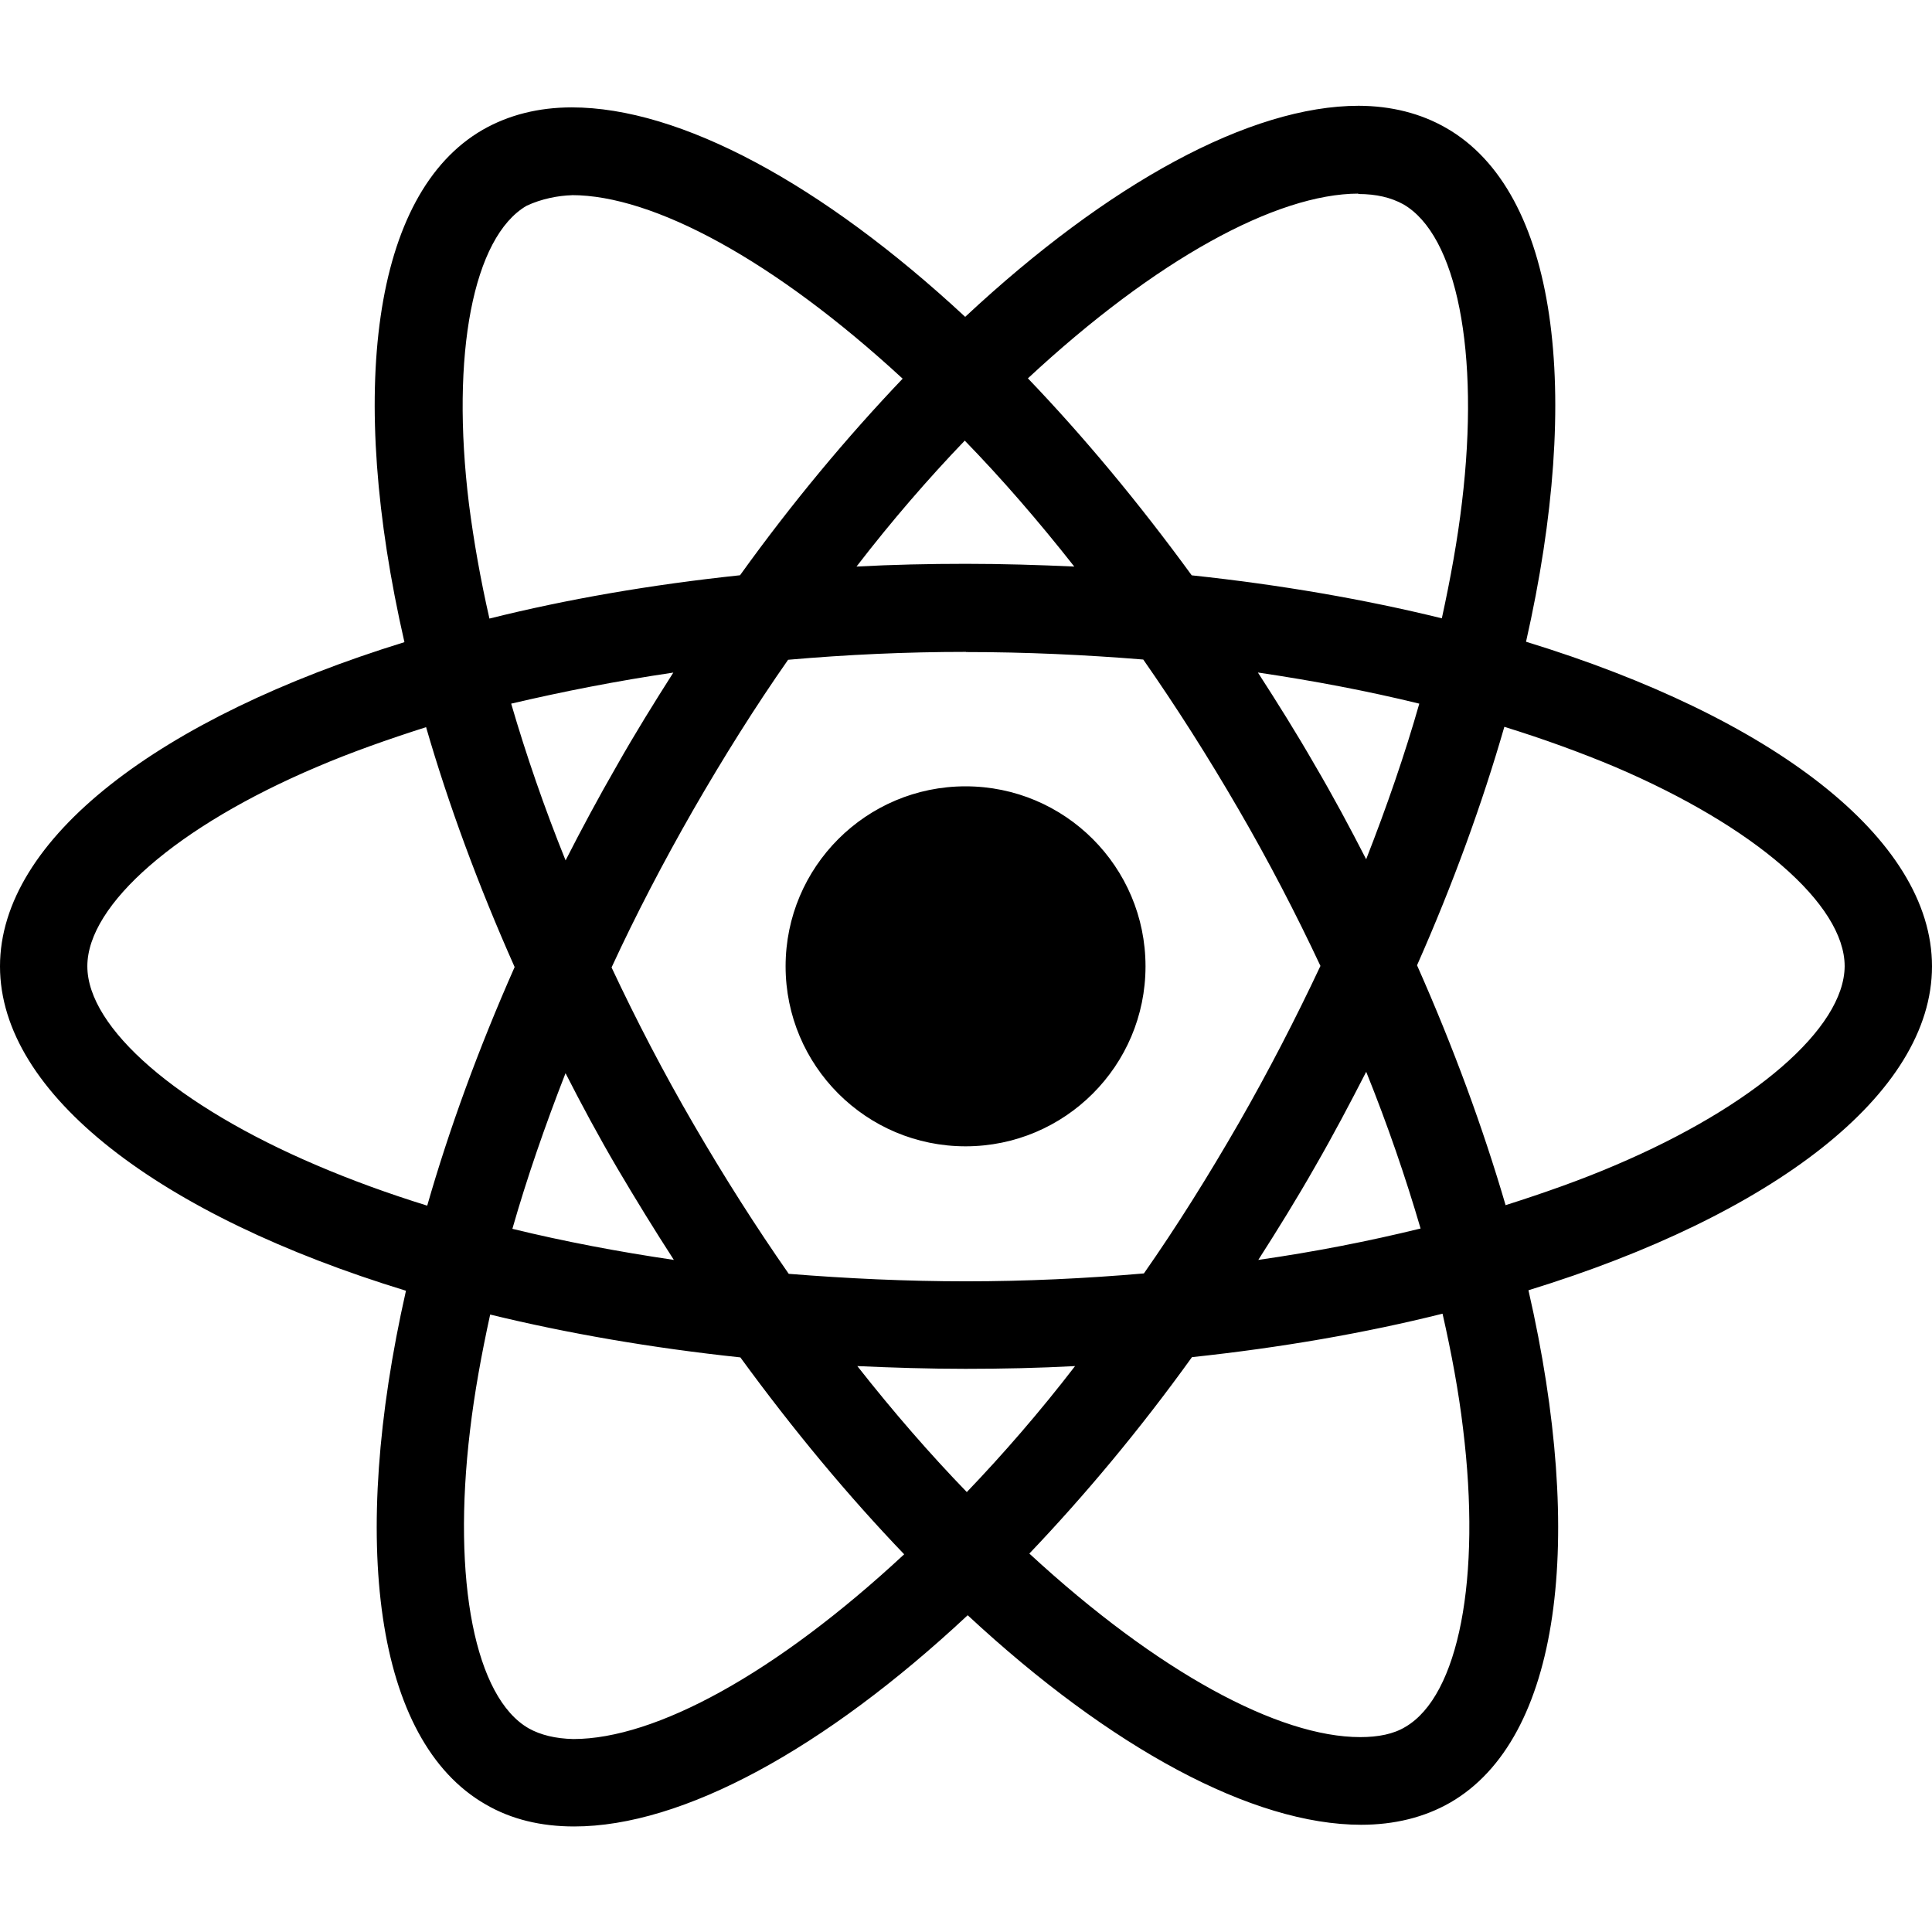
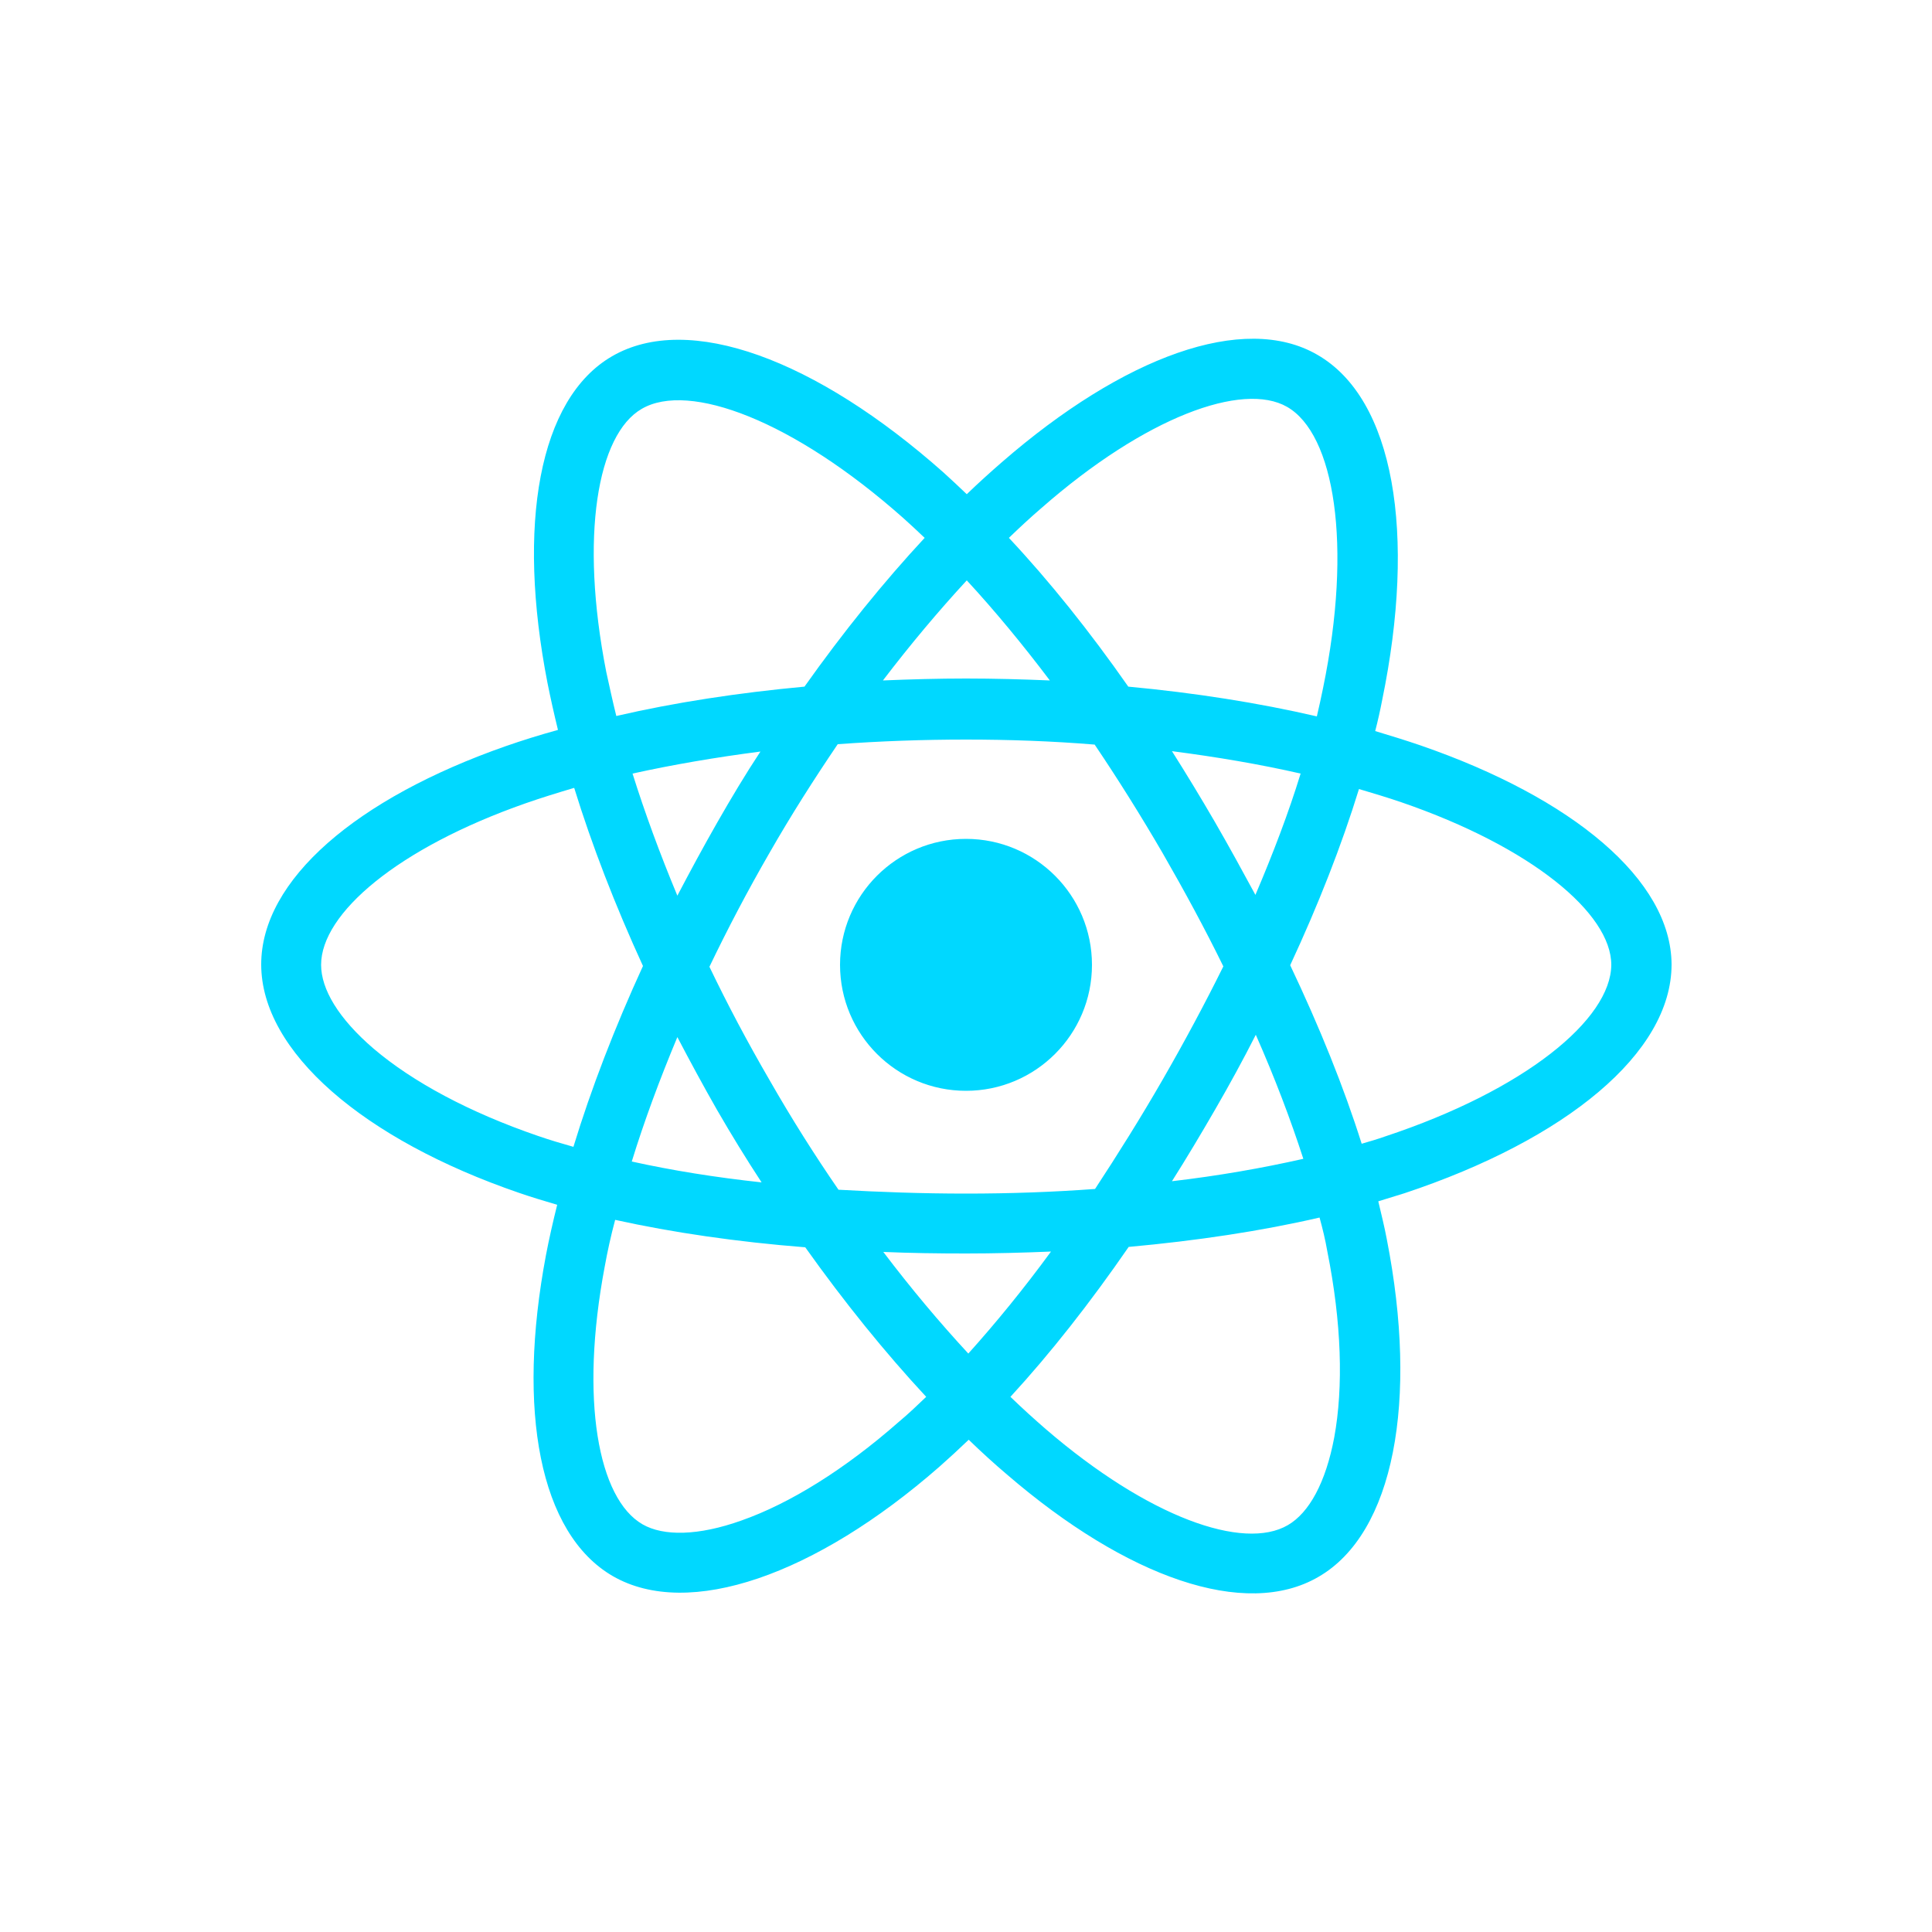
- <svg xmlns="http://www.w3.org/2000/svg" role="img" viewBox="0 0 24 24">
-   <path d="M14.23 12.004a2.236 2.236 0 0 1-2.235 2.236 2.236 2.236 0 0 1-2.236-2.236 2.236 2.236 0 0 1 2.235-2.236 2.236 2.236 0 0 1 2.236 2.236zm2.648-10.69c-1.346 0-3.107.96-4.888 2.622-1.78-1.653-3.542-2.602-4.887-2.602-.41 0-.783.093-1.106.278-1.375.793-1.683 3.264-.973 6.365C1.98 8.917 0 10.42 0 12.004c0 1.59 1.99 3.097 5.043 4.03-.704 3.113-.39 5.588.988 6.38.32.187.69.275 1.102.275 1.345 0 3.107-.96 4.888-2.624 1.78 1.654 3.542 2.603 4.887 2.603.41 0 .783-.09 1.106-.275 1.374-.792 1.683-3.263.973-6.365C22.02 15.096 24 13.59 24 12.004c0-1.59-1.99-3.097-5.043-4.032.704-3.11.39-5.587-.988-6.38-.318-.184-.688-.277-1.092-.278zm-.005 1.09v.006c.225 0 .406.044.558.127.666.382.955 1.835.73 3.704-.054.46-.142.945-.25 1.44-.96-.236-2.006-.417-3.107-.534-.66-.905-1.345-1.727-2.035-2.447 1.592-1.48 3.087-2.292 4.105-2.295zm-9.77.02c1.012 0 2.514.808 4.11 2.28-.686.72-1.37 1.537-2.02 2.442-1.107.117-2.154.298-3.113.538-.112-.49-.195-.964-.254-1.42-.23-1.868.054-3.32.714-3.707.19-.09.4-.127.563-.132zm4.882 3.05c.455.468.91.992 1.36 1.564-.44-.02-.89-.034-1.345-.034-.46 0-.915.01-1.36.034.44-.572.895-1.096 1.345-1.565zM12 8.1c.74 0 1.477.034 2.202.093.406.582.802 1.203 1.183 1.86.372.64.71 1.29 1.018 1.946-.308.655-.646 1.31-1.013 1.95-.38.66-.773 1.288-1.18 1.87-.728.063-1.466.098-2.21.098-.74 0-1.477-.035-2.202-.093-.406-.582-.802-1.204-1.183-1.86-.372-.64-.71-1.29-1.018-1.946.303-.657.646-1.313 1.013-1.954.38-.66.773-1.286 1.18-1.868.728-.064 1.466-.098 2.21-.098zm-3.635.254c-.24.377-.48.763-.704 1.16-.225.39-.435.782-.635 1.174-.265-.656-.49-1.31-.676-1.947.64-.15 1.315-.283 2.015-.386zm7.26 0c.695.103 1.365.23 2.006.387-.18.632-.405 1.282-.66 1.933-.2-.39-.41-.783-.64-1.174-.225-.392-.465-.774-.705-1.146zm3.063.675c.484.15.944.317 1.375.498 1.732.74 2.852 1.708 2.852 2.476-.005.768-1.125 1.74-2.857 2.475-.42.18-.88.342-1.355.493-.28-.958-.646-1.956-1.1-2.98.45-1.017.81-2.01 1.085-2.964zm-13.395.004c.278.96.645 1.957 1.1 2.98-.45 1.017-.812 2.01-1.086 2.964-.484-.15-.944-.318-1.37-.5-1.732-.737-2.852-1.706-2.852-2.474 0-.768 1.12-1.742 2.852-2.476.42-.18.88-.342 1.356-.494zm11.678 4.28c.265.657.49 1.312.676 1.948-.64.157-1.316.29-2.016.39.24-.375.48-.762.705-1.158.225-.39.435-.788.636-1.18zm-9.945.02c.2.392.41.783.64 1.175.23.39.465.772.705 1.143-.695-.102-1.365-.23-2.006-.386.18-.63.406-1.282.66-1.933zM17.92 16.32c.112.493.2.968.254 1.423.23 1.868-.054 3.32-.714 3.708-.147.09-.338.128-.563.128-1.012 0-2.514-.807-4.11-2.28.686-.72 1.37-1.536 2.02-2.44 1.107-.118 2.154-.3 3.113-.54zm-11.83.01c.96.234 2.006.415 3.107.532.66.905 1.345 1.727 2.035 2.446-1.595 1.483-3.092 2.295-4.11 2.295-.22-.005-.406-.05-.553-.132-.666-.38-.955-1.834-.73-3.703.054-.46.142-.944.25-1.438zm4.56.64c.44.02.89.034 1.345.034.46 0 .915-.01 1.36-.034-.44.572-.895 1.095-1.345 1.565-.455-.47-.91-.993-1.36-1.565z" />
+ <svg xmlns="http://www.w3.org/2000/svg" version="1.1" id="Layer_1" x="0px" y="0px" viewBox="0 0 500 500" style="enable-background:new 0 0 500 500;" xml:space="preserve">
+   <style type="text/css">
+ 	.st0{fill:#00D8FF;}
+ </style>
+   <g id="XMLID_1_">
+     <path id="XMLID_2_" class="st0" d="M367.6,192.9c-3.8-1.3-7.7-2.5-11.7-3.7c0.7-2.7,1.3-5.4,1.8-8c8.9-43.2,3.1-78-16.8-89.4   c-19-11-50.2,0.5-81.6,27.8c-3,2.6-6.1,5.4-9.1,8.3c-2-1.9-4-3.8-6-5.6c-33-29.3-66-41.6-85.8-30.1c-19,11-24.7,43.7-16.7,84.6   c0.8,4,1.7,8,2.7,12.1c-4.7,1.3-9.2,2.7-13.5,4.2c-38.6,13.5-63.3,34.6-63.3,56.5c0,22.6,26.5,45.3,66.7,59.1   c3.2,1.1,6.5,2.1,9.9,3.1c-1.1,4.4-2.1,8.8-2.9,13c-7.6,40.2-1.7,72.1,17.3,83.1c19.6,11.3,52.5-0.3,84.5-28.3   c2.5-2.2,5.1-4.6,7.6-7c3.3,3.2,6.6,6.2,9.9,9c31,26.7,61.7,37.5,80.6,26.5c19.6-11.3,25.9-45.6,17.7-87.4   c-0.6-3.2-1.4-6.4-2.2-9.8c2.3-0.7,4.6-1.4,6.8-2.1c41.8-13.9,69.1-36.3,69.1-59.2C432.5,227.7,407,206.5,367.6,192.9z    M358.5,294.1c-2,0.7-4,1.3-6.1,1.9c-4.6-14.6-10.9-30.2-18.5-46.2c7.3-15.7,13.3-31,17.8-45.6c3.7,1.1,7.4,2.2,10.9,3.4   c33.8,11.6,54.4,28.8,54.4,42.1C416.9,263.8,394.7,282.1,358.5,294.1z M343.5,323.8c3.7,18.5,4.2,35.1,1.8,48.2   c-2.2,11.7-6.5,19.5-12,22.7c-11.5,6.7-36.1-2-62.6-24.8c-3-2.6-6.1-5.4-9.2-8.4c10.3-11.2,20.6-24.3,30.6-38.8   c17.6-1.6,34.3-4.1,49.4-7.6C342.3,318,343,320.9,343.5,323.8z M191.9,393.5c-11.2,4-20.2,4.1-25.6,1c-11.5-6.6-16.3-32.3-9.8-66.7   c0.7-3.9,1.6-8,2.7-12.1c15,3.3,31.5,5.7,49.2,7.1c10.1,14.2,20.7,27.3,31.3,38.7c-2.3,2.2-4.6,4.4-7,6.4   C218.6,380.3,204.4,389.1,191.9,393.5z M139.3,294c-17.8-6.1-32.5-14-42.6-22.6c-9.1-7.8-13.6-15.4-13.6-21.7   c0-13.3,19.8-30.2,52.9-41.8c4-1.4,8.2-2.7,12.6-4c4.6,14.9,10.6,30.4,17.8,46.1c-7.3,15.9-13.4,31.7-18,46.8   C145.2,295.9,142.2,295,139.3,294z M156.9,173.9c-6.9-35.1-2.3-61.5,9.2-68.1c12.2-7.1,39.2,3,67.7,28.3c1.8,1.6,3.6,3.3,5.5,5.1   c-10.6,11.4-21.1,24.4-31.1,38.5c-17.2,1.6-33.6,4.1-48.7,7.6C158.5,181.3,157.7,177.5,156.9,173.9z M314.4,212.7   c-3.6-6.2-7.3-12.3-11.1-18.3c11.6,1.5,22.8,3.4,33.3,5.8c-3.1,10.1-7.1,20.6-11.7,31.4C321.6,225.5,318.1,219.1,314.4,212.7z    M250.2,150.2c7.2,7.8,14.4,16.5,21.5,25.9c-7.1-0.3-14.4-0.5-21.7-0.5c-7.2,0-14.4,0.2-21.5,0.5   C235.6,166.8,242.9,158.1,250.2,150.2z M185.6,212.9c-3.6,6.3-7,12.6-10.3,18.9c-4.5-10.8-8.4-21.4-11.6-31.6   c10.4-2.3,21.5-4.2,33.1-5.7C192.9,200.4,189.2,206.6,185.6,212.9L185.6,212.9z M197.1,306c-12-1.3-23.2-3.1-33.6-5.4   c3.2-10.4,7.2-21.2,11.8-32.2c3.3,6.3,6.7,12.6,10.3,18.9h0C189.3,293.7,193.1,299.9,197.1,306z M250.6,350.3   c-7.4-8-14.8-16.8-22-26.3c7,0.3,14.1,0.4,21.4,0.4c7.4,0,14.8-0.2,22-0.5C264.9,333.6,257.7,342.4,250.6,350.3z M325,267.8   c4.9,11.1,9,21.9,12.3,32.1c-10.6,2.4-22,4.4-34,5.8c3.8-6,7.5-12.2,11.2-18.6C318.2,280.7,321.7,274.3,325,267.8z M300.9,279.4   c-5.7,9.9-11.6,19.3-17.5,28.3c-10.8,0.8-22,1.2-33.4,1.2c-11.4,0-22.4-0.4-33-1c-6.2-9-12.2-18.5-17.8-28.3h0   c-5.7-9.8-10.9-19.6-15.6-29.4c4.7-9.8,9.9-19.7,15.5-29.4l0,0c5.6-9.8,11.6-19.2,17.7-28.2c10.9-0.8,22-1.2,33.2-1.2h0   c11.3,0,22.4,0.4,33.3,1.3c6,8.9,11.9,18.3,17.6,28.1c5.7,9.9,11,19.7,15.7,29.3C311.9,259.6,306.6,269.5,300.9,279.4z    M333.1,105.3c12.2,7,17,35.5,9.3,72.8c-0.5,2.4-1,4.8-1.6,7.3c-15.1-3.5-31.6-6.1-48.8-7.7c-10-14.3-20.4-27.3-30.9-38.5   c2.8-2.7,5.6-5.3,8.4-7.7C296.4,107.9,321.6,98.7,333.1,105.3z M250,217.1c18,0,32.6,14.6,32.6,32.6c0,18-14.6,32.6-32.6,32.6   s-32.6-14.6-32.6-32.6C217.4,231.7,232,217.1,250,217.1z" />
+   </g>
</svg>
